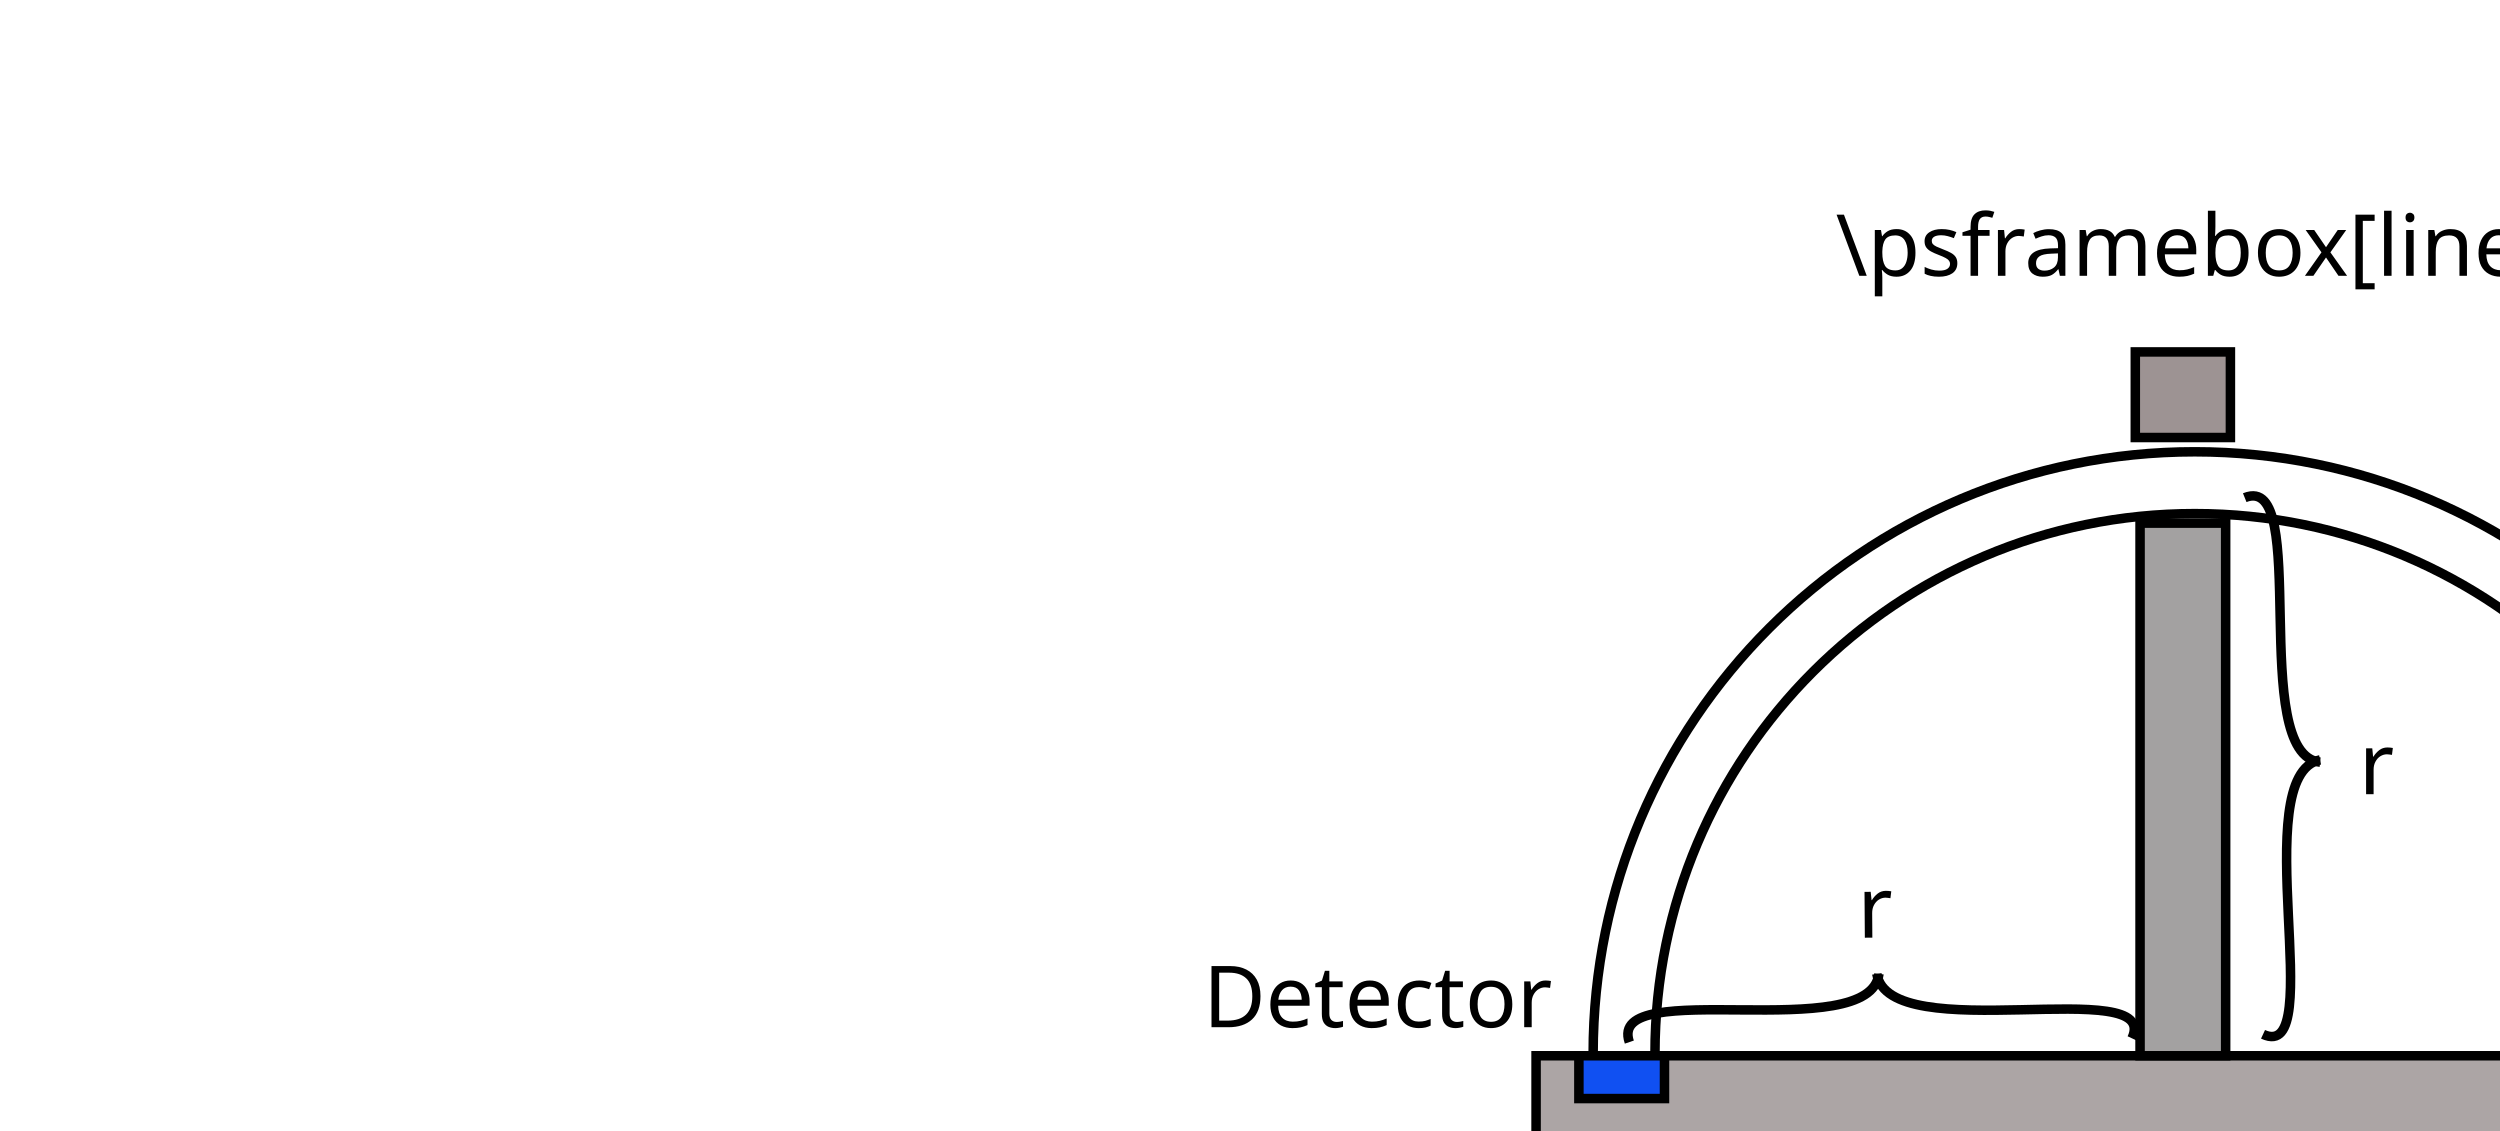
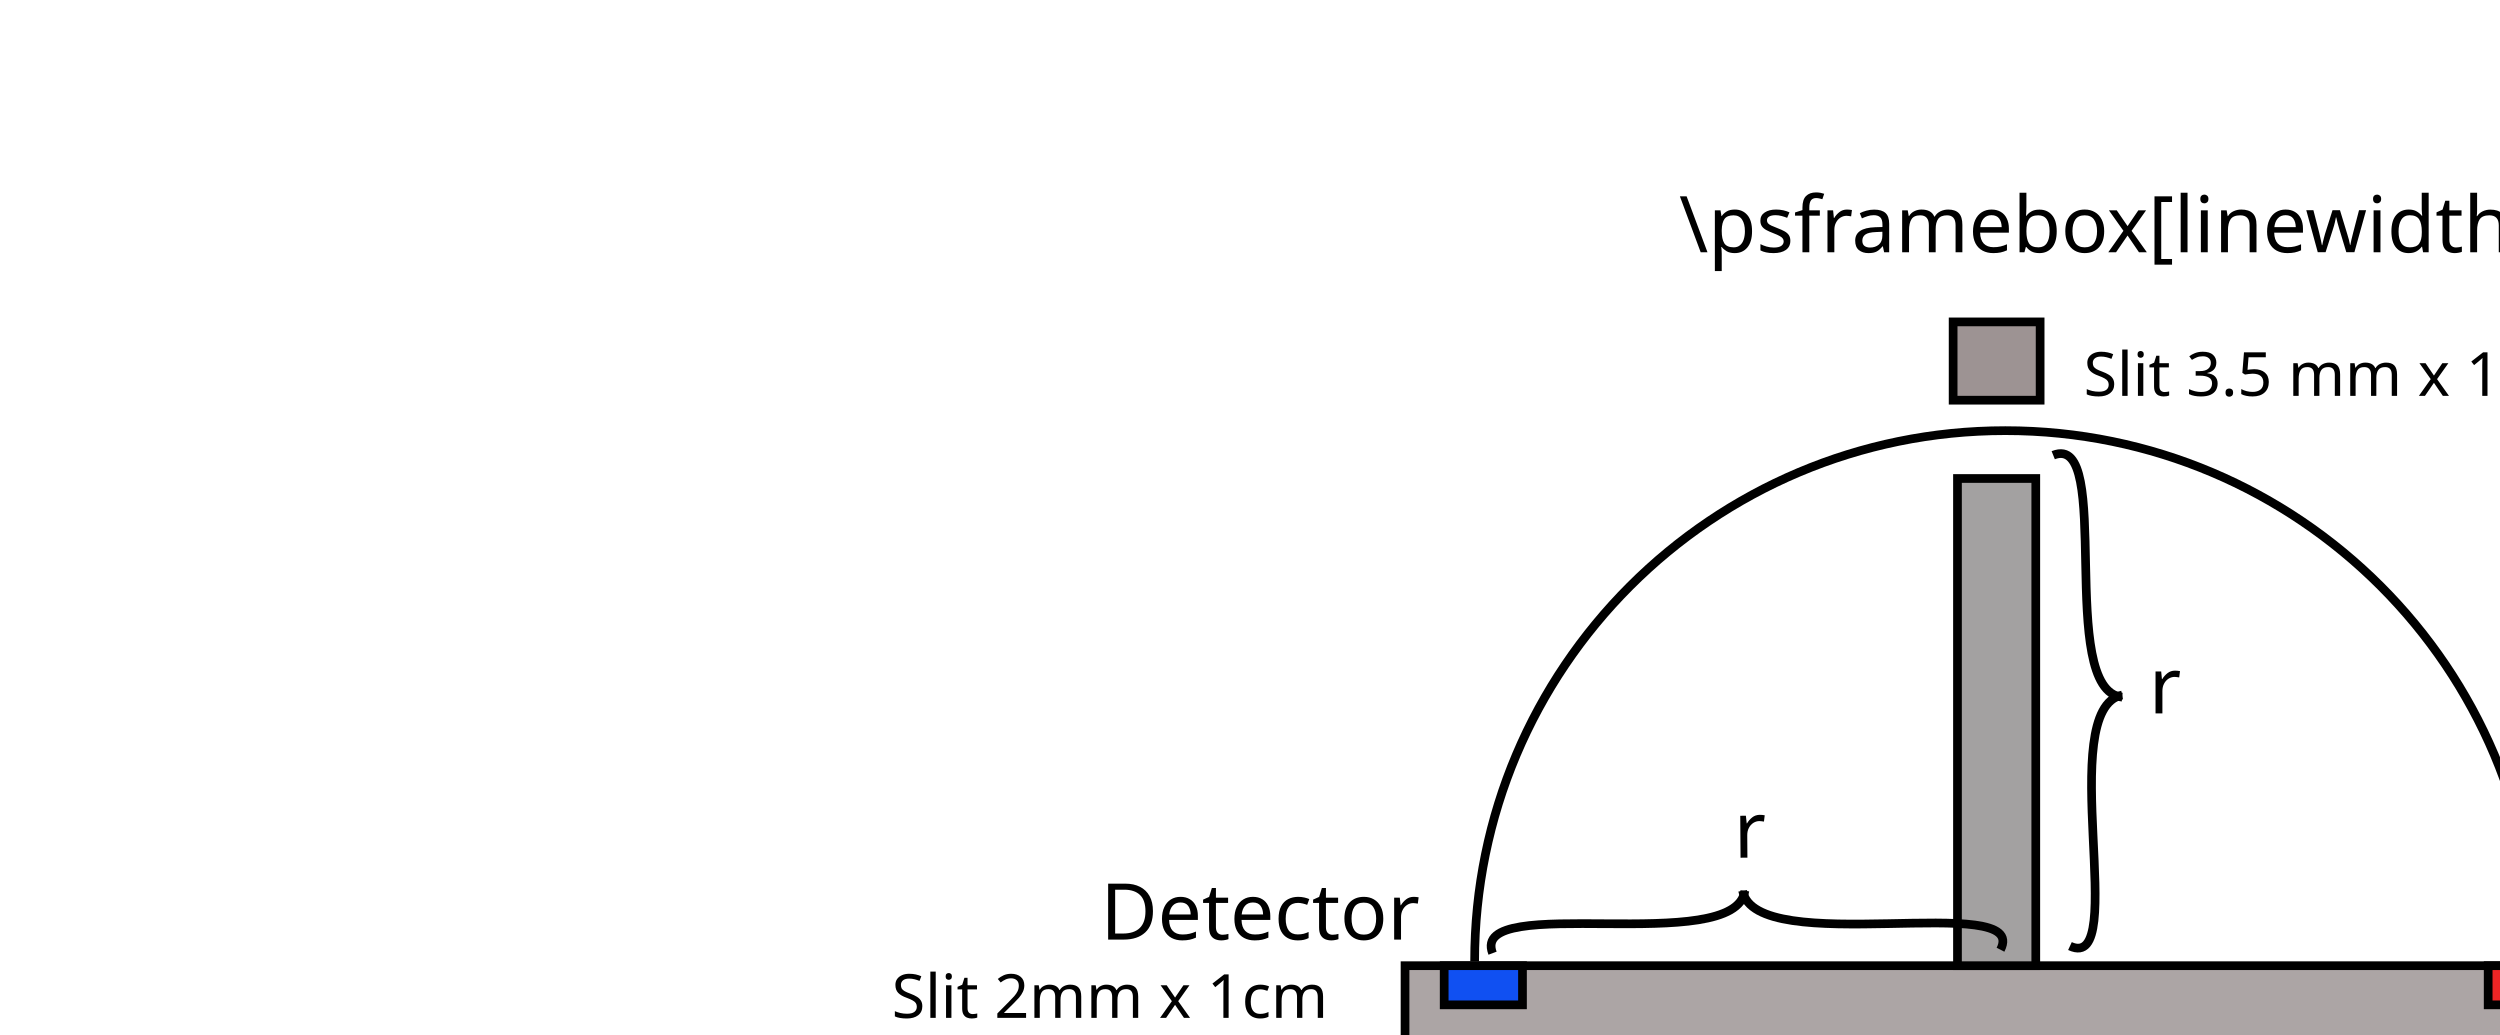
<svg xmlns="http://www.w3.org/2000/svg" xmlns:ns1="http://latexdraw.sourceforge.net/namespaces/latexdraw" version="1.1" baseProfile="full">
  <defs />
  <g>
-     <g ns1:type="drawing" id="id735">
-       <g ns1:type="drawing" id="id736">
-         <g ns1:type="rectangle" id="id737">
-           <rect x="323.0" y="222.0" width="277.0" height="19.0" ns1:borderPos="outer" stroke-width="2.0" stroke="black" fill="#aca5a5" />
+     <g ns1:type="drawing" id="id251">
+       <g ns1:type="rectangle" id="id252">
+         <rect x="323.0" y="222.0" width="277.0" height="19.0" ns1:borderPos="outer" stroke-width="2.0" stroke="black" fill="#aca5a5" />
+       </g>
+       <g ns1:type="rectangle" id="id253">
+         <rect x="450.0" y="110.0" width="18.0" height="112.0" ns1:borderPos="outer" stroke-width="2.0" stroke="black" fill="#a3a1a1" />
+       </g>
+       <g ns1:type="drawing" id="id254">
+         <g ns1:type="bezierCurve" id="id255">
+           <path d="M 487.867 160.266 C 472.548 158.687 486.065 99.016 472.011 104.647 " stroke-width="2.0" stroke="black" fill="none" ns1:rotationAngle="0.0" />
        </g>
-         <g ns1:type="rectangle" id="id738">
-           <rect x="450.0" y="110.0" width="18.0" height="112.0" ns1:borderPos="outer" stroke-width="2.0" stroke="black" fill="#a3a1a1" />
-         </g>
-         <g ns1:type="drawing" id="id739">
-           <g ns1:type="bezierCurve" id="id740">
-             <path d="M 487.867 160.266 C 472.548 158.687 486.065 99.016 472.011 104.647 " stroke-width="2.0" stroke="black" fill="none" ns1:rotationAngle="4.6863158766320305" />
-           </g>
-           <g ns1:type="bezierCurve" id="id743">
-             <path d="M 487.853 159.783 C 472.15 163.039 489.74 223.926 475.858 217.489 " stroke-width="2.0" stroke="black" fill="none" ns1:rotationAngle="4.6863158766320305" />
-           </g>
-         </g>
-         <g ns1:type="text" id="id747" font-family="Dialog" fill="black" font-size="18" ns1:x="496.0">
-           <text x="496.0" y="167.0">r</text>
-         </g>
-         <g ns1:type="arc" id="id750">
-           <path d="M 588.0 221.5 A 126.5 126.5 0.0 0 0 335.0 221.5 " stroke-width="2.0" stroke="black" fill="none" ns1:rotationAngle="0.0" />
-         </g>
-         <g ns1:type="rectangle" id="id754">
-           <rect x="449.0" y="74.0" width="20.0" height="18.0" ns1:borderPos="outer" stroke-width="2.0" stroke="black" fill="#9d9393" />
-         </g>
-         <g ns1:type="rectangle" id="id755">
-           <rect x="572.0" y="222.0" width="18.0" height="9.0" ns1:borderPos="outer" stroke-width="2.0" stroke="black" fill="#ee2525" />
-         </g>
-         <g ns1:type="rectangle" id="id756">
-           <rect x="332.0" y="222.0" width="18.0" height="9.0" ns1:borderPos="outer" stroke-width="2.0" stroke="black" fill="#1050f2" />
-         </g>
-         <g ns1:type="drawing" id="id757">
-           <g ns1:type="bezierCurve" id="id758">
-             <path d="M 462.062 260.109 C 466.154 243.495 592.0 260.109 580.745 244.641 " stroke-width="2.0" stroke="black" fill="none" ns1:rotationAngle="0.0" />
-           </g>
-           <g ns1:type="bezierCurve" id="id761">
-             <path d="M 463.085 260.109 C 456.946 242.922 327.008 260.109 341.331 245.214 " stroke-width="2.0" stroke="black" fill="none" ns1:rotationAngle="0.0" />
-           </g>
-         </g>
-         <g ns1:type="text" id="id765" font-family="Dialog" fill="black" font-size="18" ns1:x="458.0">
-           <text x="458.0" y="282.0">L</text>
-         </g>
-         <g ns1:type="text" id="id768" font-family="Dialog" fill="black" font-size="18" ns1:x="590.0">
-           <text x="590.0" y="217.0">Source</text>
-         </g>
-         <g ns1:type="text" id="id771" font-family="Dialog" fill="black" font-size="18" ns1:x="253.0">
-           <text x="253.0" y="216.0">Detector</text>
-         </g>
-         <g ns1:type="drawing" id="id774">
-           <g ns1:type="drawing" id="id775">
-             <g ns1:type="bezierCurve" id="id776">
-               <path d="M 395.1 204.78 C 393.181 220.05 337.744 204.927 342.607 219.127 " stroke-width="2.0" stroke="black" fill="none" ns1:rotationAngle="3.1443729461354795" />
-             </g>
-             <g ns1:type="bezierCurve" id="id779">
-               <path d="M 394.648 204.781 C 397.242 220.565 454.714 204.626 448.29 218.329 " stroke-width="2.0" stroke="black" fill="none" ns1:rotationAngle="3.1443729461354795" />
-             </g>
-           </g>
-           <g ns1:type="text" id="id783" font-family="Dialog" fill="black" font-size="18" ns1:x="390.56093883730836" transform="rotate(-0.4010459) translate(-1.354408 2.760692)">
-             <text x="390.561" y="197.157">r</text>
-           </g>
-         </g>
-         <g ns1:type="arc" id="id787">
-           <path d="M 575.0 221.5 A 113.5 113.5 0.0 0 0 348.0 221.5 " stroke-width="2.0" stroke="black" fill="none" ns1:rotationAngle="0.0" />
+         <g ns1:type="bezierCurve" id="id258">
+           <path d="M 487.853 159.783 C 472.15 163.039 489.74 223.926 475.858 217.489 " stroke-width="2.0" stroke="black" fill="none" ns1:rotationAngle="0.0" />
        </g>
      </g>
-       <g ns1:type="text" id="id792" font-family="Dialog" fill="black" font-size="18" ns1:x="386.0">
+       <g ns1:type="text" id="id262" font-family="Dialog" fill="black" font-size="18" ns1:x="494.0">
+         <text x="494.0" y="164.0">r</text>
+       </g>
+       <g ns1:type="rectangle" id="id264">
+         <rect x="449.0" y="74.0" width="20.0" height="18.0" ns1:borderPos="outer" stroke-width="2.0" stroke="black" fill="#9d9393" />
+       </g>
+       <g ns1:type="rectangle" id="id265">
+         <rect x="572.0" y="222.0" width="18.0" height="9.0" ns1:borderPos="outer" stroke-width="2.0" stroke="black" fill="#ee2525" />
+       </g>
+       <g ns1:type="rectangle" id="id266">
+         <rect x="332.0" y="222.0" width="18.0" height="9.0" ns1:borderPos="outer" stroke-width="2.0" stroke="black" fill="#1050f2" />
+       </g>
+       <g ns1:type="drawing" id="id267">
+         <g ns1:type="bezierCurve" id="id268">
+           <path d="M 462.062 260.109 C 466.154 243.495 592.0 260.109 580.745 244.641 " stroke-width="2.0" stroke="black" fill="none" ns1:rotationAngle="0.0" />
+         </g>
+         <g ns1:type="bezierCurve" id="id271">
+           <path d="M 463.085 260.109 C 456.946 242.922 327.008 260.109 341.331 245.214 " stroke-width="2.0" stroke="black" fill="none" ns1:rotationAngle="0.0" />
+         </g>
+       </g>
+       <g ns1:type="text" id="id275" font-family="Dialog" fill="black" font-size="18" ns1:x="458.0">
+         <text x="458.0" y="282.0">L</text>
+       </g>
+       <g ns1:type="text" id="id277" font-family="Dialog" fill="black" font-size="18" ns1:x="590.0">
+         <text x="590.0" y="217.0">Source</text>
+       </g>
+       <g ns1:type="text" id="id279" font-family="Dialog" fill="black" font-size="18" ns1:x="253.0">
+         <text x="253.0" y="216.0">Detector</text>
+       </g>
+       <g ns1:type="drawing" id="id281">
+         <g ns1:type="bezierCurve" id="id282">
+           <path d="M 401.117 204.78 C 398.996 220.05 337.744 204.927 343.117 219.127 " stroke-width="2.0" stroke="black" fill="none" ns1:rotationAngle="0.0" />
+         </g>
+         <g ns1:type="bezierCurve" id="id285">
+           <path d="M 400.618 204.781 C 403.483 220.565 466.984 204.626 459.887 218.329 " stroke-width="2.0" stroke="black" fill="none" ns1:rotationAngle="0.0" />
+         </g>
+       </g>
+       <g ns1:type="text" id="id289" font-family="Dialog" fill="black" font-size="18" ns1:x="398.5609388373083" transform="rotate(-0.4010459) translate(-1.354604 2.816688)">
+         <text x="398.561" y="197.157">r</text>
+       </g>
+       <g ns1:type="arc" id="id291">
+         <path d="M 583.0 221.0 A 122.0 122.0 0.0 0 0 339.0 221 " stroke-width="2.0" stroke="black" fill="none" ns1:rotationAngle="0.0" />
+       </g>
+       <g ns1:type="text" id="id295" font-family="Dialog" fill="black" font-size="18" ns1:x="386.0">
        <text x="386.0" y="58.0">\psframebox[linewidth=0.04]{Detector/Source}</text>
+       </g>
+       <g ns1:type="text" id="id298" font-family="Dialog" fill="black" font-size="14" ns1:x="479.0">
+         <text x="479.0" y="91.0">Slit 3.5 mm x 1.2cm</text>
+       </g>
+       <g ns1:type="text" id="id301" font-family="Dialog" fill="black" font-size="14" ns1:x="609.0">
+         <text x="609.0" y="238.0">Slit 2mm diameter</text>
+       </g>
+       <g ns1:type="text" id="id304" font-family="Dialog" fill="black" font-size="14" ns1:x="205.0">
+         <text x="205.0" y="234.0">Slit 2mm x 1cm</text>
      </g>
    </g>
  </g>
</svg>
